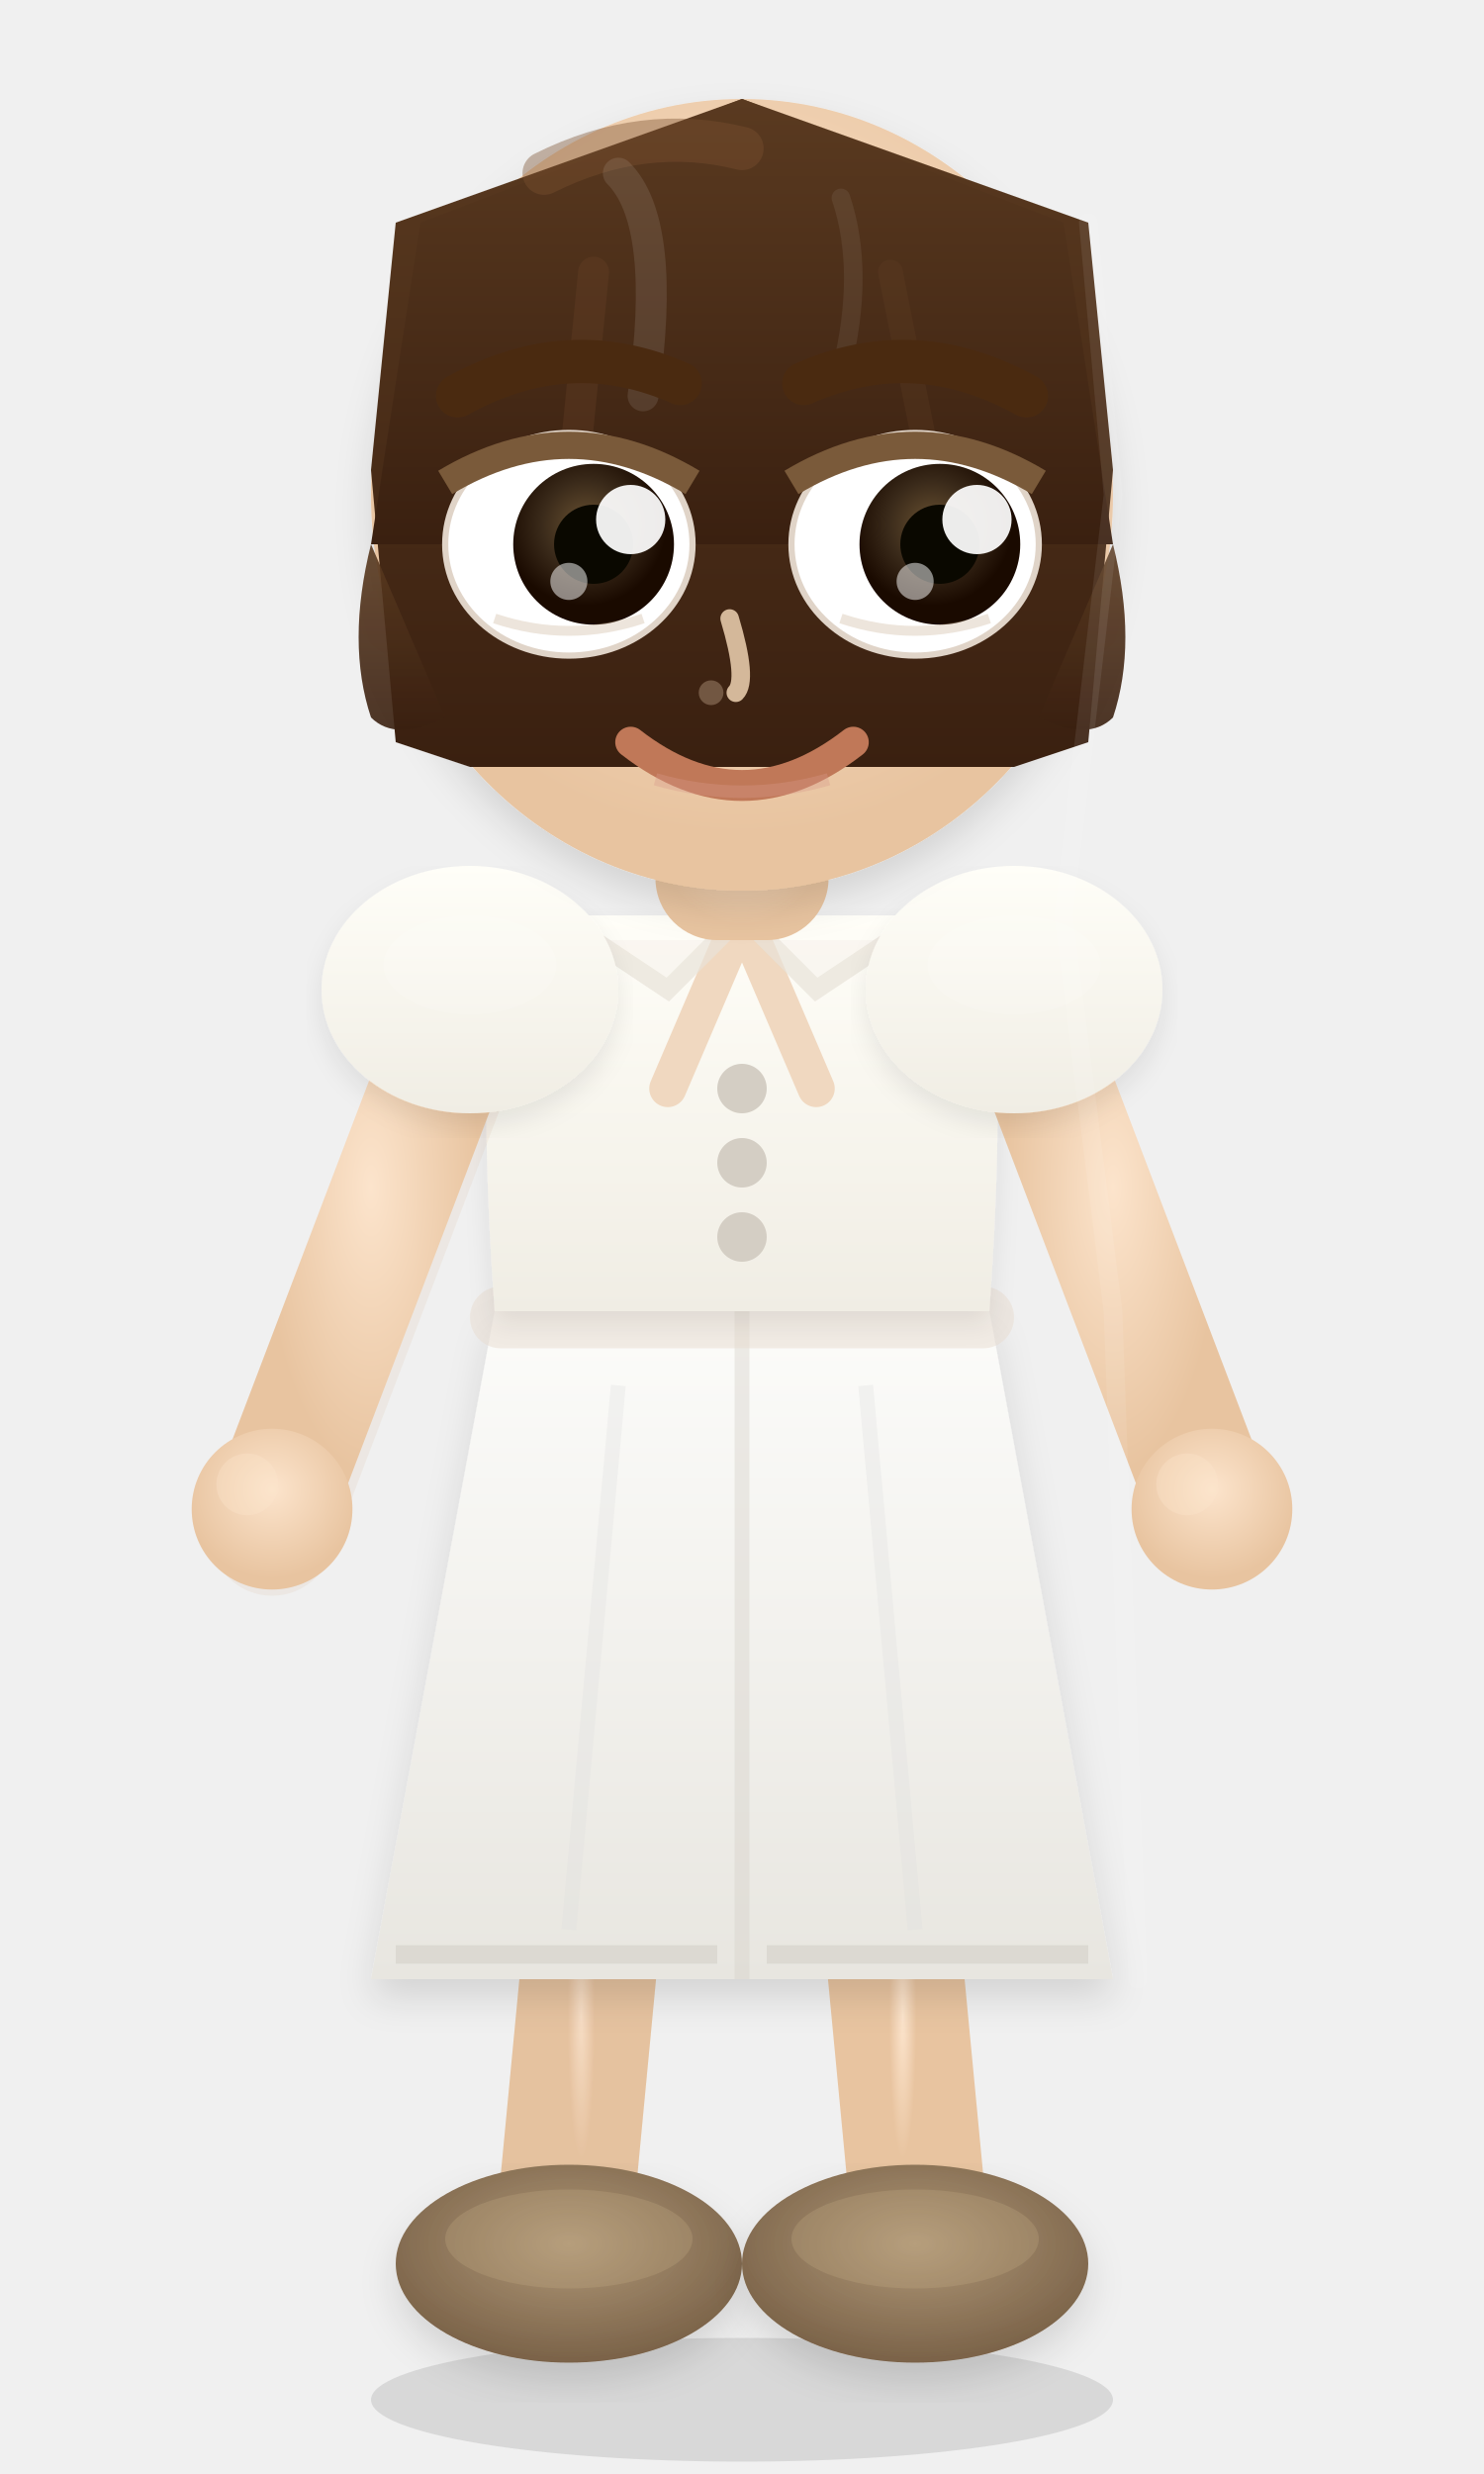
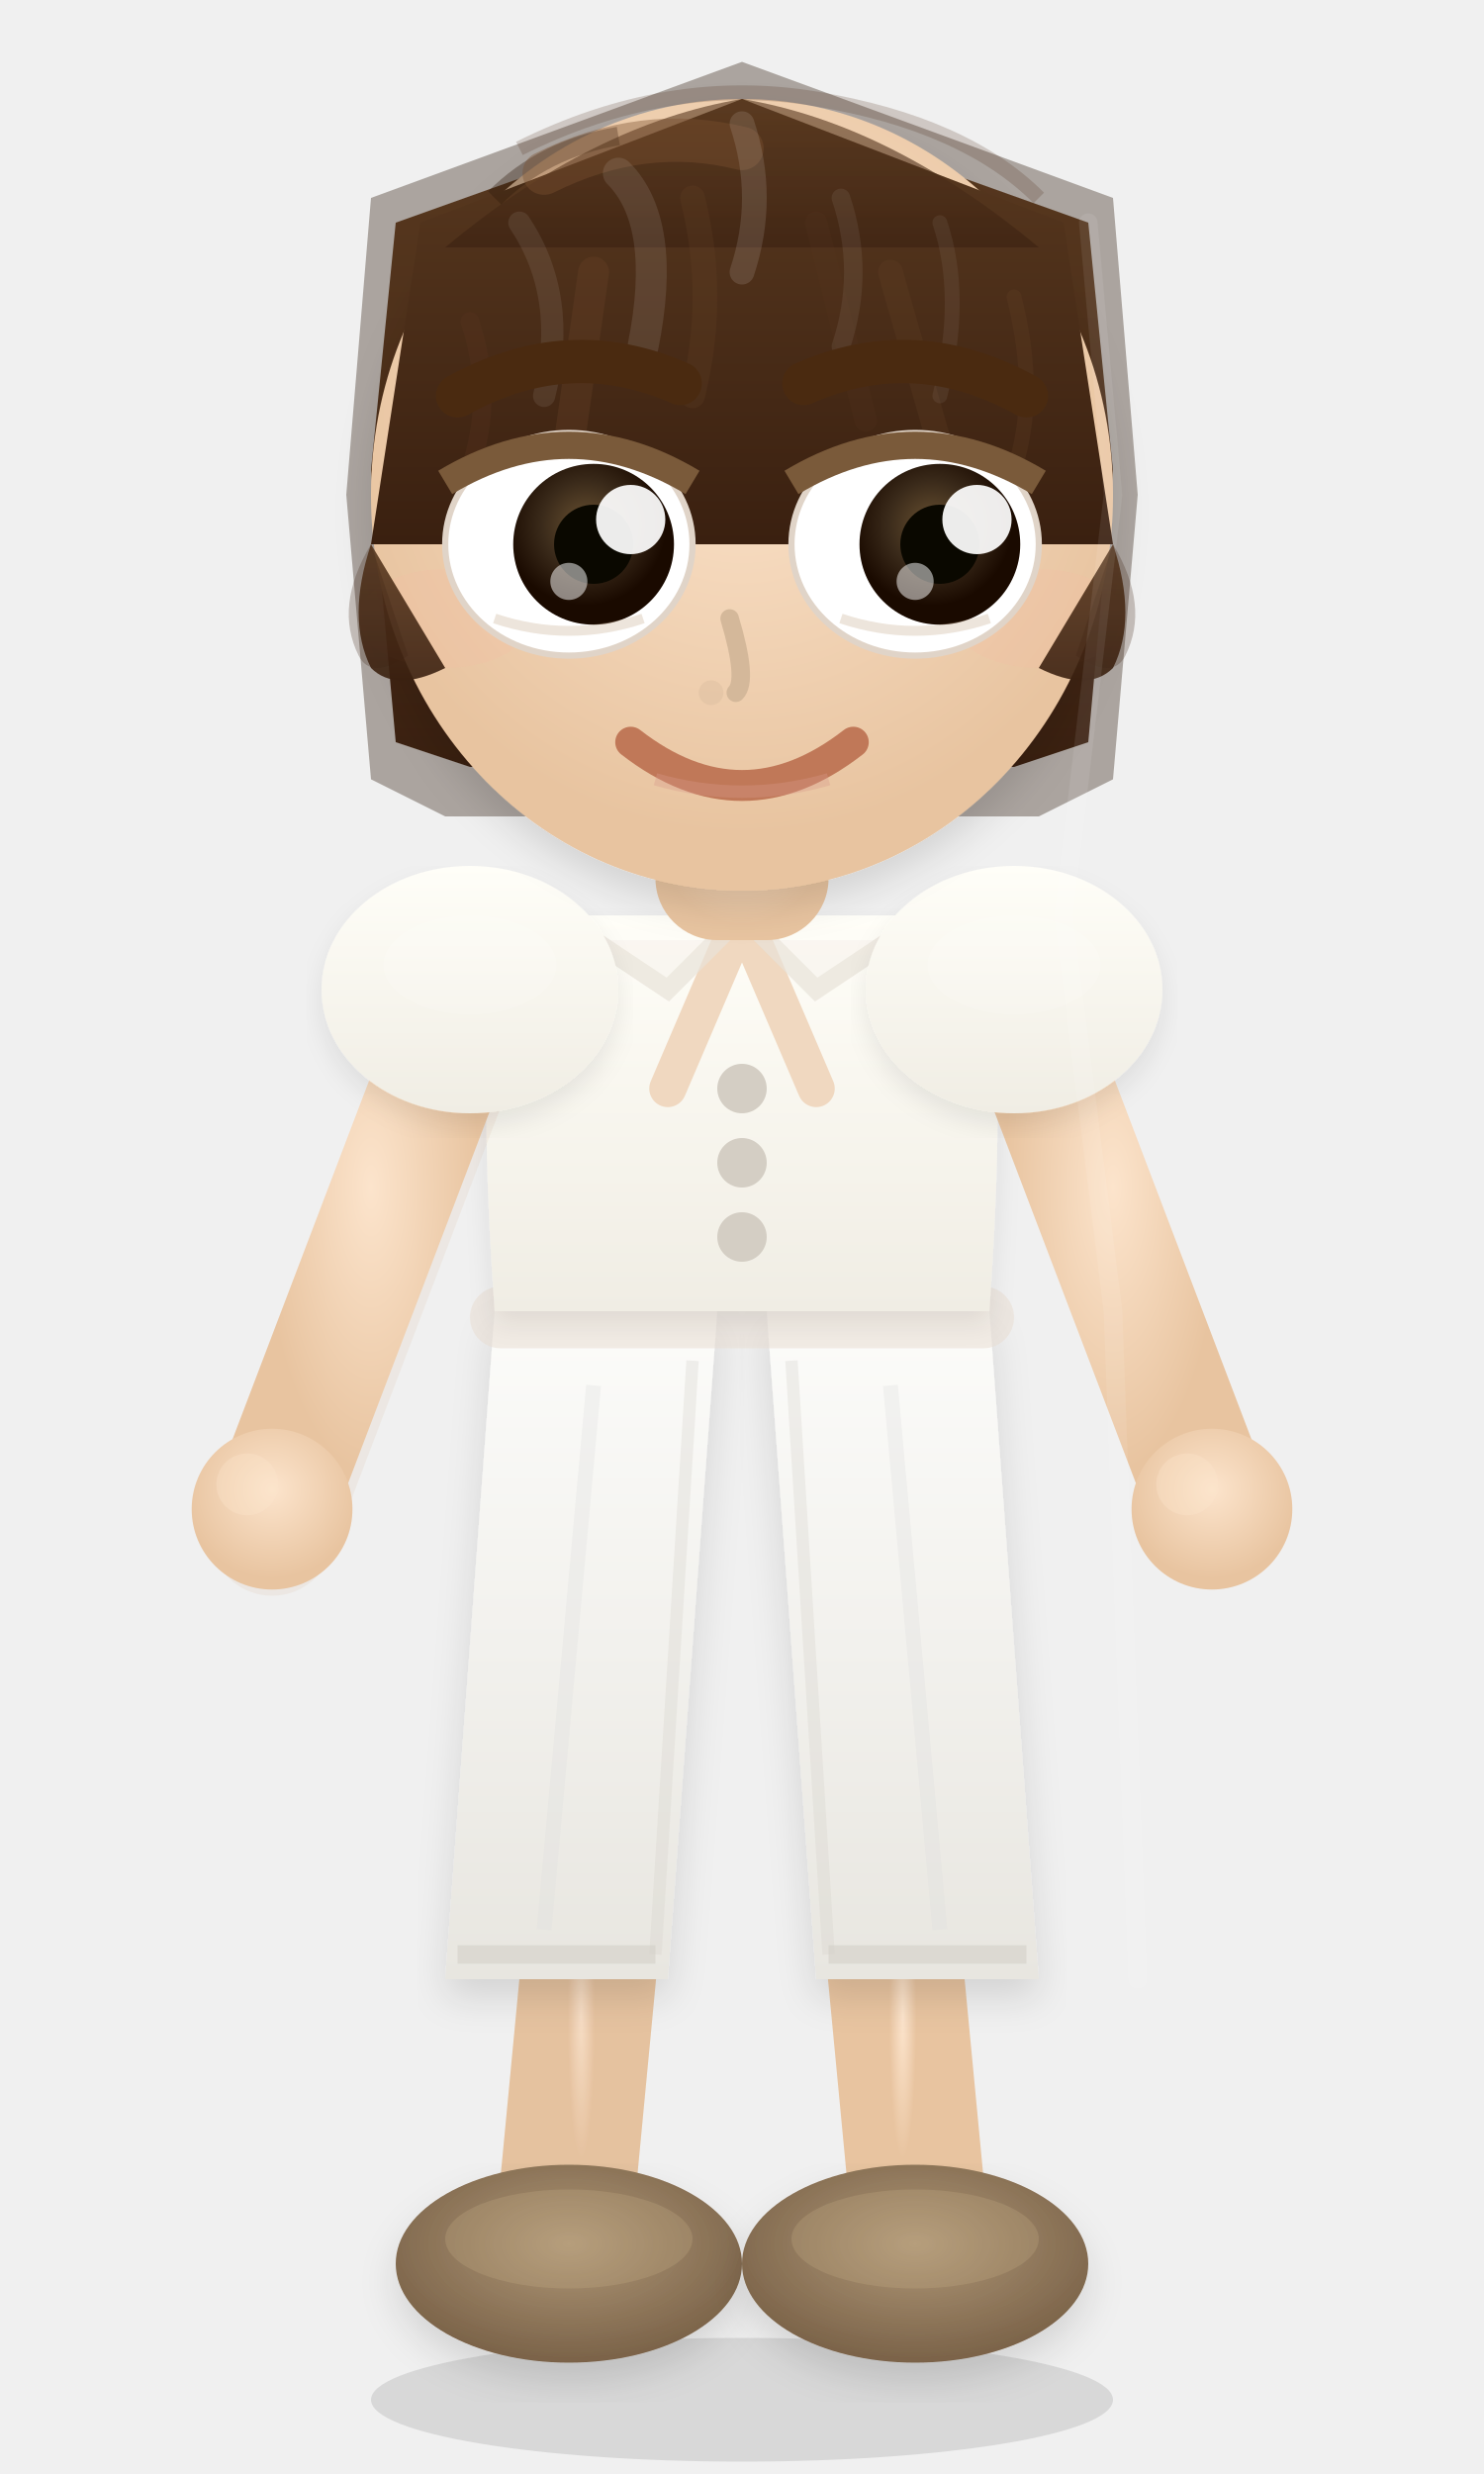
<svg xmlns="http://www.w3.org/2000/svg" viewBox="0 0 120 200">
  <defs>
    <radialGradient id="skin" cx="50%" cy="38%" r="55%">
      <stop offset="0%" stop-color="#fce4cc" />
      <stop offset="100%" stop-color="#e8c4a0" />
    </radialGradient>
    <linearGradient id="hair" x1="0" y1="0" x2="0" y2="1">
      <stop offset="0%" stop-color="#5a3a20" />
      <stop offset="100%" stop-color="#3a2010" />
    </linearGradient>
    <radialGradient id="iris" cx="45%" cy="38%" r="50%">
      <stop offset="0%" stop-color="#6a5232" />
      <stop offset="55%" stop-color="#3a2a1a" />
      <stop offset="100%" stop-color="#1a0a00" />
    </radialGradient>
    <linearGradient id="pants" x1="0" y1="0" x2="0" y2="1">
      <stop offset="0%" stop-color="#fcfcfa" />
      <stop offset="100%" stop-color="#e8e6e0" />
    </linearGradient>
    <linearGradient id="shirt" x1="0" y1="0" x2="0" y2="1">
      <stop offset="0%" stop-color="#fffef8" />
      <stop offset="100%" stop-color="#f0ede4" />
    </linearGradient>
    <radialGradient id="shoe" cx="50%" cy="40%" r="60%">
      <stop offset="0%" stop-color="#b09878" />
      <stop offset="100%" stop-color="#7a6248" />
    </radialGradient>
    <filter id="glow" x="-20%" y="-20%" width="140%" height="140%">
      <feGaussianBlur stdDeviation="1.2" result="blur" />
      <feComposite in="SourceGraphic" in2="blur" operator="over" />
    </filter>
    <filter id="shadow" x="-10%" y="-10%" width="120%" height="130%">
      <feDropShadow dx="0" dy="1.5" stdDeviation="1.5" flood-color="#000" flood-opacity="0.12" />
    </filter>
    <filter id="inner_shadow" x="-5%" y="-5%" width="110%" height="115%">
      <feDropShadow dx="0" dy="1" stdDeviation="1" flood-color="#000" flood-opacity="0.08" />
    </filter>
  </defs>
  <ellipse cx="60" cy="194" rx="30" ry="5" fill="#000" opacity="0.1" />
  <line x1="48" y1="155" x2="46" y2="176" stroke="url(#skin)" stroke-width="11" stroke-linecap="round" />
  <line x1="48" y1="155" x2="46" y2="176" stroke="#d8b898" stroke-width="11" stroke-linecap="round" opacity="0.15" />
  <line x1="72" y1="155" x2="74" y2="176" stroke="url(#skin)" stroke-width="11" stroke-linecap="round" />
  <ellipse cx="46" cy="183" rx="14" ry="8" fill="url(#shoe)" filter="url(#shadow)" />
  <ellipse cx="46" cy="181" rx="10" ry="4" fill="#c8b088" opacity="0.25" />
  <ellipse cx="74" cy="183" rx="14" ry="8" fill="url(#shoe)" filter="url(#shadow)" />
  <ellipse cx="74" cy="181" rx="10" ry="4" fill="#c8b088" opacity="0.25" />
-   <polygon points="30,160 40,106 80,106 90,160" fill="url(#pants)" filter="url(#shadow)" />
-   <line x1="60" y1="106" x2="60" y2="160" stroke="#d4d0c8" stroke-width="1.2" opacity="0.4" />
-   <line x1="50" y1="112" x2="46" y2="156" stroke="#ddd" stroke-width="1.2" opacity="0.3" />
-   <line x1="70" y1="112" x2="74" y2="156" stroke="#ddd" stroke-width="1.2" opacity="0.3" />
-   <line x1="32" y1="158" x2="58" y2="158" stroke="#d0ccc4" stroke-width="1.5" opacity="0.5" />
-   <line x1="62" y1="158" x2="88" y2="158" stroke="#d0ccc4" stroke-width="1.5" opacity="0.5" />
+   <polygon points="36,160 40,106 58,106 54,160" fill="url(#pants)" filter="url(#shadow)" />
+   <polygon points="66,160 62,106 80,106 84,160" fill="url(#pants)" filter="url(#shadow)" />
+   <line x1="48" y1="112" x2="44" y2="156" stroke="#ddd" stroke-width="1.2" opacity="0.3" />
+   <line x1="72" y1="112" x2="76" y2="156" stroke="#ddd" stroke-width="1.2" opacity="0.3" />
+   <line x1="56" y1="110" x2="53" y2="158" stroke="#d4d0c8" stroke-width="1" opacity="0.3" />
+   <line x1="64" y1="110" x2="67" y2="158" stroke="#d4d0c8" stroke-width="1" opacity="0.3" />
+   <line x1="37" y1="158" x2="53" y2="158" stroke="#d0ccc4" stroke-width="1.5" opacity="0.5" />
+   <line x1="67" y1="158" x2="83" y2="158" stroke="#d0ccc4" stroke-width="1.5" opacity="0.5" />
  <rect x="38" y="104" width="44" height="5" rx="2.5" fill="#e8dcd0" opacity="0.5" />
  <path d="M40,106 Q38,78 42,74 L78,74 Q82,78 80,106Z" fill="url(#shirt)" filter="url(#inner_shadow)" />
  <path d="M60,74 L54,88" stroke="#f0d8c0" stroke-width="3" fill="none" stroke-linecap="round" />
  <path d="M60,74 L66,88" stroke="#f0d8c0" stroke-width="3" fill="none" stroke-linecap="round" />
  <path d="M48,76 L54,80 L60,74 L66,80 L72,76" stroke="#e8e2d8" stroke-width="1.5" fill="#f8f4ee" opacity="0.7" />
  <circle cx="60" cy="88" r="2" fill="#d4cec4" />
  <circle cx="60" cy="94" r="2" fill="#d4cec4" />
  <circle cx="60" cy="100" r="2" fill="#d4cec4" />
  <line x1="38" y1="82" x2="22" y2="124" stroke="#d8b898" stroke-width="10" stroke-linecap="round" opacity="0.15" />
  <line x1="38" y1="80" x2="22" y2="122" stroke="url(#skin)" stroke-width="10" stroke-linecap="round" />
  <circle cx="22" cy="122" r="6.5" fill="url(#skin)" />
  <circle cx="20" cy="120" r="2.5" fill="#fce4cc" opacity="0.35" />
  <line x1="82" y1="80" x2="98" y2="122" stroke="url(#skin)" stroke-width="10" stroke-linecap="round" />
  <circle cx="98" cy="122" r="6.5" fill="url(#skin)" />
  <circle cx="96" cy="120" r="2.5" fill="#fce4cc" opacity="0.35" />
  <ellipse cx="38" cy="80" rx="12" ry="10" fill="url(#shirt)" filter="url(#inner_shadow)" />
  <ellipse cx="38" cy="78" rx="7" ry="4" fill="white" opacity="0.12" />
  <ellipse cx="82" cy="80" rx="12" ry="10" fill="url(#shirt)" filter="url(#inner_shadow)" />
  <ellipse cx="82" cy="78" rx="7" ry="4" fill="white" opacity="0.12" />
  <rect x="53" y="58" width="14" height="18" fill="url(#skin)" rx="5" />
+   <path d="M28,40 L30,16 L60,5 L90,16 L92,40 L90,63 L84,66 L36,66 L30,63 Z" fill="#2a1808" opacity="0.35" />
+   <path d="M30,38 L32,18 L60,8 L88,18 L90,38 L88,60 L82,62 L38,62 L32,60 Z" fill="url(#hair)" />
  <ellipse cx="60" cy="40" rx="30" ry="32" fill="url(#skin)" filter="url(#shadow)" />
  <ellipse cx="36" cy="50" rx="7" ry="4" fill="#ffb0a0" opacity="0.12" />
  <ellipse cx="84" cy="50" rx="7" ry="4" fill="#ffb0a0" opacity="0.12" />
  <ellipse cx="58" cy="22" rx="16" ry="10" fill="white" opacity="0.07" />
-   <path d="M30,38 L32,18 L60,8 L88,18 L90,38 L88,60 L82,62 L38,62 L32,60 Z" fill="url(#hair)" />
  <path d="M30,44 L34,18 L60,8 L86,18 L90,44" fill="url(#hair)" />
-   <path d="M30,44 Q28,52 30,58 Q32,60 36,58" fill="url(#hair)" opacity="0.9" />
-   <path d="M90,44 Q92,52 90,58 Q88,60 84,58" fill="url(#hair)" opacity="0.9" />
+   <path d="M36,20 Q48,10 60,8 Q72,10 84,20" fill="url(#hair)" opacity="0.6" />
+   <path d="M30,44 Q28,50 30,54 Q32,56 36,54" fill="url(#hair)" opacity="0.9" />
+   <path d="M90,44 Q92,50 90,54 Q88,56 84,54" fill="url(#hair)" opacity="0.9" />
+   <path d="M30,44 Q27,49 29,53 Q30,55 33,53" fill="#3a2010" opacity="0.25" />
+   <path d="M90,44 Q93,49 91,53 Q90,55 87,53" fill="#3a2010" opacity="0.25" />
+   <path d="M40,16 Q44,12 50,11" stroke="#2a1808" stroke-width="1.5" fill="none" opacity="0.35" />
+   <path d="M42,12 Q54,6 66,8 Q78,10 84,16" stroke="#4a2a14" stroke-width="1.2" fill="none" opacity="0.2" />
  <path d="M44,14 Q52,10 60,12" stroke="#7a5030" stroke-width="3.5" fill="none" stroke-linecap="round" opacity="0.4" />
-   <path d="M48,22 L46,42" stroke="#6a4428" stroke-width="2.5" fill="none" stroke-linecap="round" opacity="0.3" />
-   <path d="M72,22 L76,42" stroke="#6a4428" stroke-width="2" fill="none" stroke-linecap="round" opacity="0.2" />
-   <path d="M50,14 Q54,18 52,32" stroke="white" stroke-width="2.5" fill="none" stroke-linecap="round" opacity="0.1" />
-   <path d="M68,16 Q70,22 68,30" stroke="white" stroke-width="1.5" fill="none" stroke-linecap="round" opacity="0.07" />
+   <path d="M48,22 L46,36" stroke="#6a4428" stroke-width="2.5" fill="none" stroke-linecap="round" opacity="0.3" />
+   <path d="M72,22 L76,36" stroke="#6a4428" stroke-width="2" fill="none" stroke-linecap="round" opacity="0.2" />
+   <path d="M38,26 Q40,32 38,38" stroke="#5a3420" stroke-width="1.5" fill="none" stroke-linecap="round" opacity="0.25" />
+   <path d="M56,16 Q58,24 56,32" stroke="#6a4428" stroke-width="2" fill="none" stroke-linecap="round" opacity="0.2" />
+   <path d="M66,18 Q68,26 70,34" stroke="#5a3420" stroke-width="1.8" fill="none" stroke-linecap="round" opacity="0.15" />
+   <path d="M82,24 Q84,32 82,38" stroke="#6a4428" stroke-width="1.2" fill="none" stroke-linecap="round" opacity="0.2" />
+   <path d="M50,14 Q54,18 52,28" stroke="white" stroke-width="2.5" fill="none" stroke-linecap="round" opacity="0.1" />
+   <path d="M68,16 Q70,22 68,28" stroke="white" stroke-width="1.5" fill="none" stroke-linecap="round" opacity="0.07" />
+   <path d="M42,18 Q46,24 44,32" stroke="white" stroke-width="1.8" fill="none" stroke-linecap="round" opacity="0.08" />
+   <path d="M76,18 Q78,24 76,32" stroke="white" stroke-width="1.2" fill="none" stroke-linecap="round" opacity="0.06" />
+   <path d="M60,10 Q62,16 60,22" stroke="white" stroke-width="2" fill="none" stroke-linecap="round" opacity="0.12" />
  <ellipse cx="46" cy="44" rx="10" ry="9" fill="white" stroke="#e0d4c8" stroke-width="0.5" />
  <ellipse cx="74" cy="44" rx="10" ry="9" fill="white" stroke="#e0d4c8" stroke-width="0.5" />
  <circle cx="48" cy="44" r="6.5" fill="url(#iris)" />
  <circle cx="76" cy="44" r="6.5" fill="url(#iris)" />
  <circle cx="48" cy="44" r="3.2" fill="#0a0800" />
  <circle cx="76" cy="44" r="3.2" fill="#0a0800" />
  <circle cx="51" cy="42" r="2.8" fill="white" opacity="0.92" />
  <circle cx="79" cy="42" r="2.8" fill="white" opacity="0.92" />
  <circle cx="46" cy="47" r="1.5" fill="white" opacity="0.5" />
  <circle cx="74" cy="47" r="1.5" fill="white" opacity="0.5" />
  <path d="M36,39 Q46,33 56,39" stroke="#7a5a3a" stroke-width="2.2" fill="none" />
  <path d="M64,39 Q74,33 84,39" stroke="#7a5a3a" stroke-width="2.2" fill="none" />
  <path d="M40,50 Q46,52 52,50" stroke="#c4a888" stroke-width="0.8" fill="none" opacity="0.3" />
  <path d="M68,50 Q74,52 80,50" stroke="#c4a888" stroke-width="0.8" fill="none" opacity="0.3" />
  <path d="M37,32 Q46,27 55,31" stroke="#4a2a10" stroke-width="3.5" fill="none" stroke-linecap="round" />
  <path d="M65,31 Q74,27 83,32" stroke="#4a2a10" stroke-width="3.5" fill="none" stroke-linecap="round" />
  <path d="M59,50 Q60.5,55 59.5,56" stroke="#d4b89a" stroke-width="1.5" fill="none" stroke-linecap="round" />
  <circle cx="57.5" cy="56" r="1" fill="#d4b89a" opacity="0.35" />
  <path d="M51,60 Q60,67 69,60" stroke="#c07858" stroke-width="2.5" fill="none" stroke-linecap="round" />
  <path d="M53,63 Q60,65 67,63" stroke="#d8988a" stroke-width="1" fill="none" opacity="0.35" />
  <path d="M88,18 L90,40 L86,74 L90,106 L92,160" stroke="white" stroke-width="1.5" fill="none" opacity="0.08" stroke-linecap="round" />
</svg>
